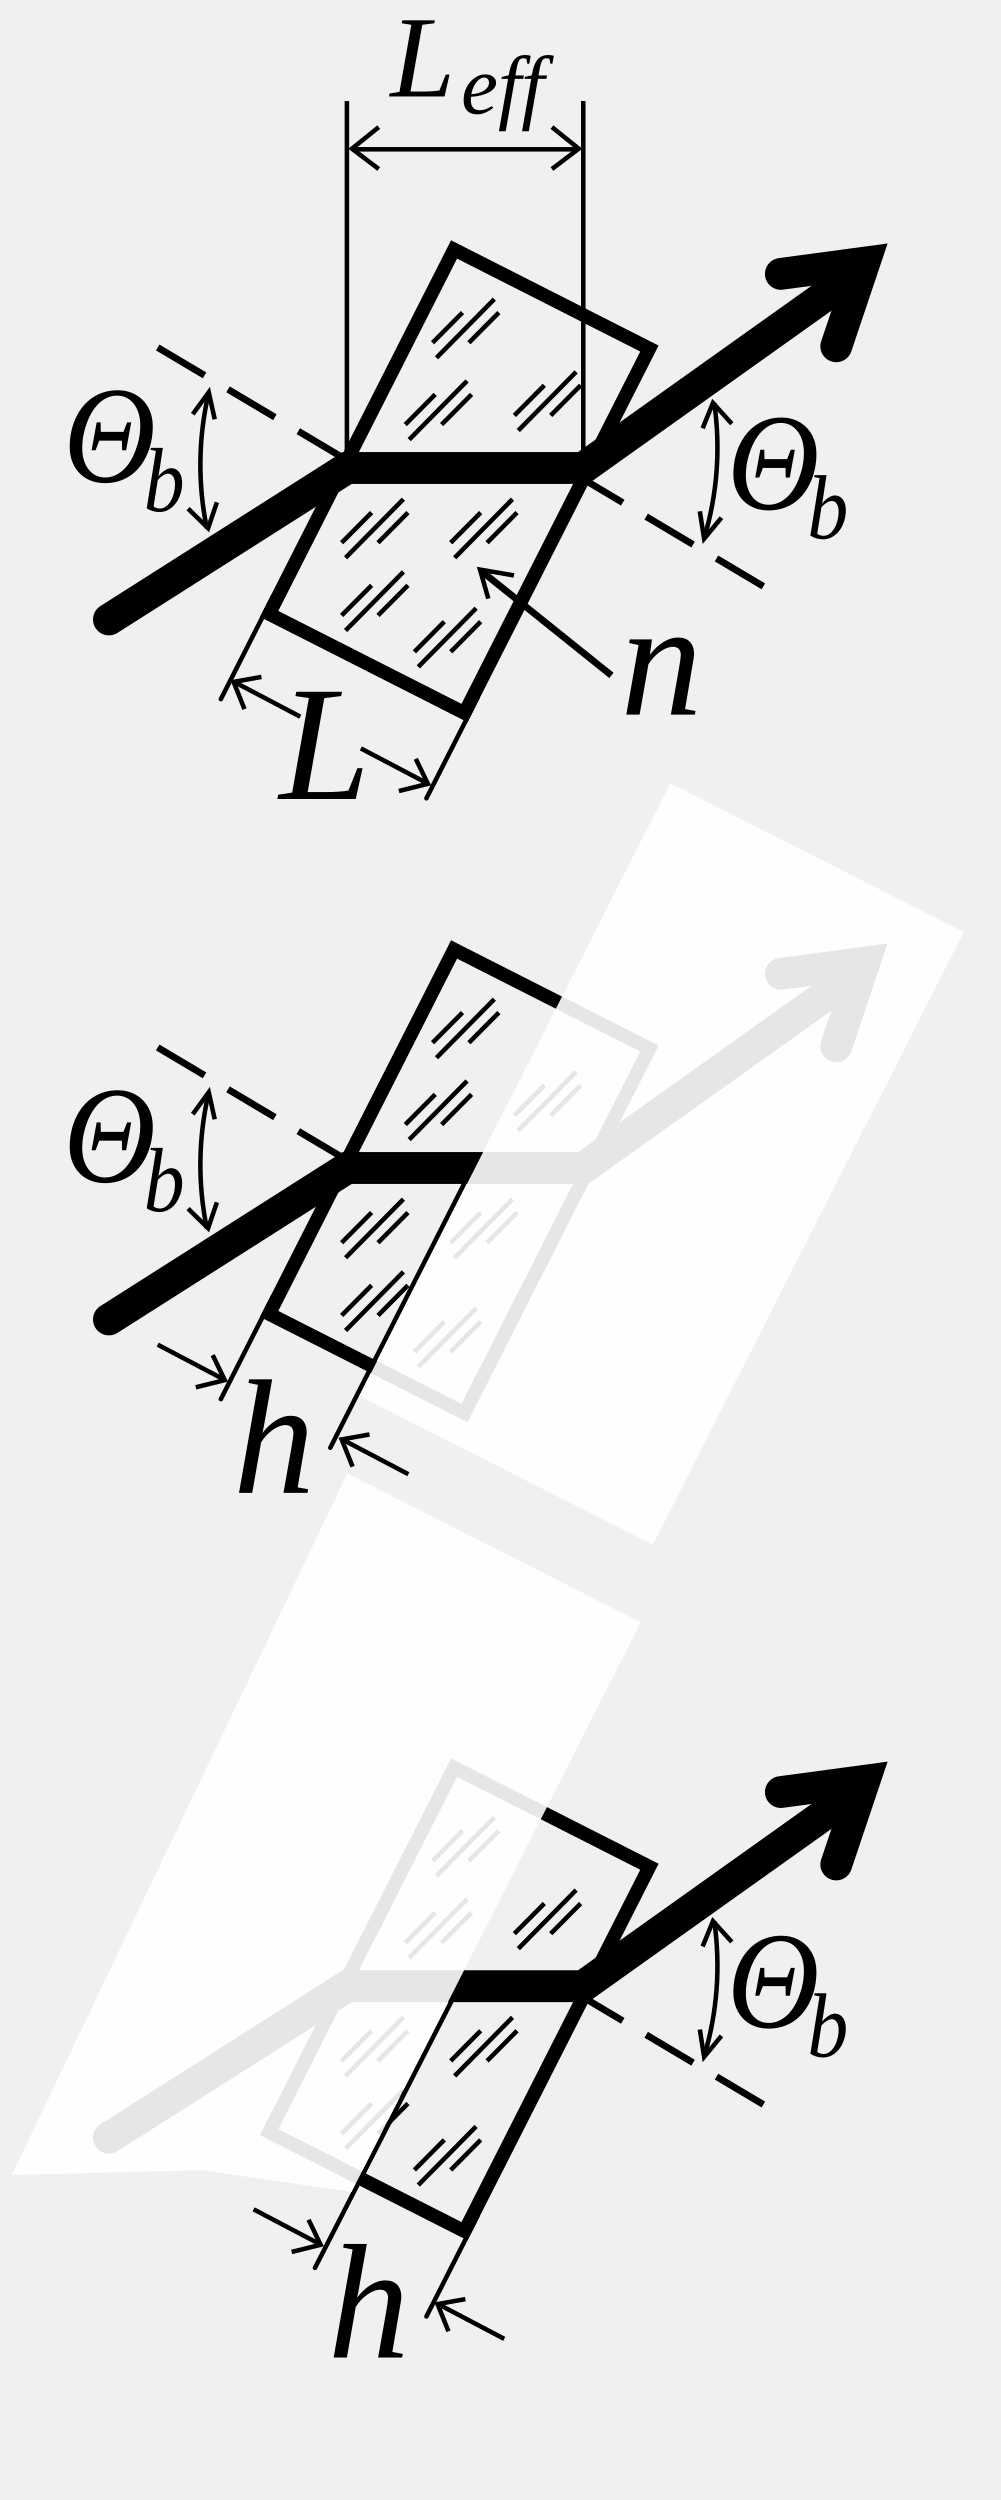
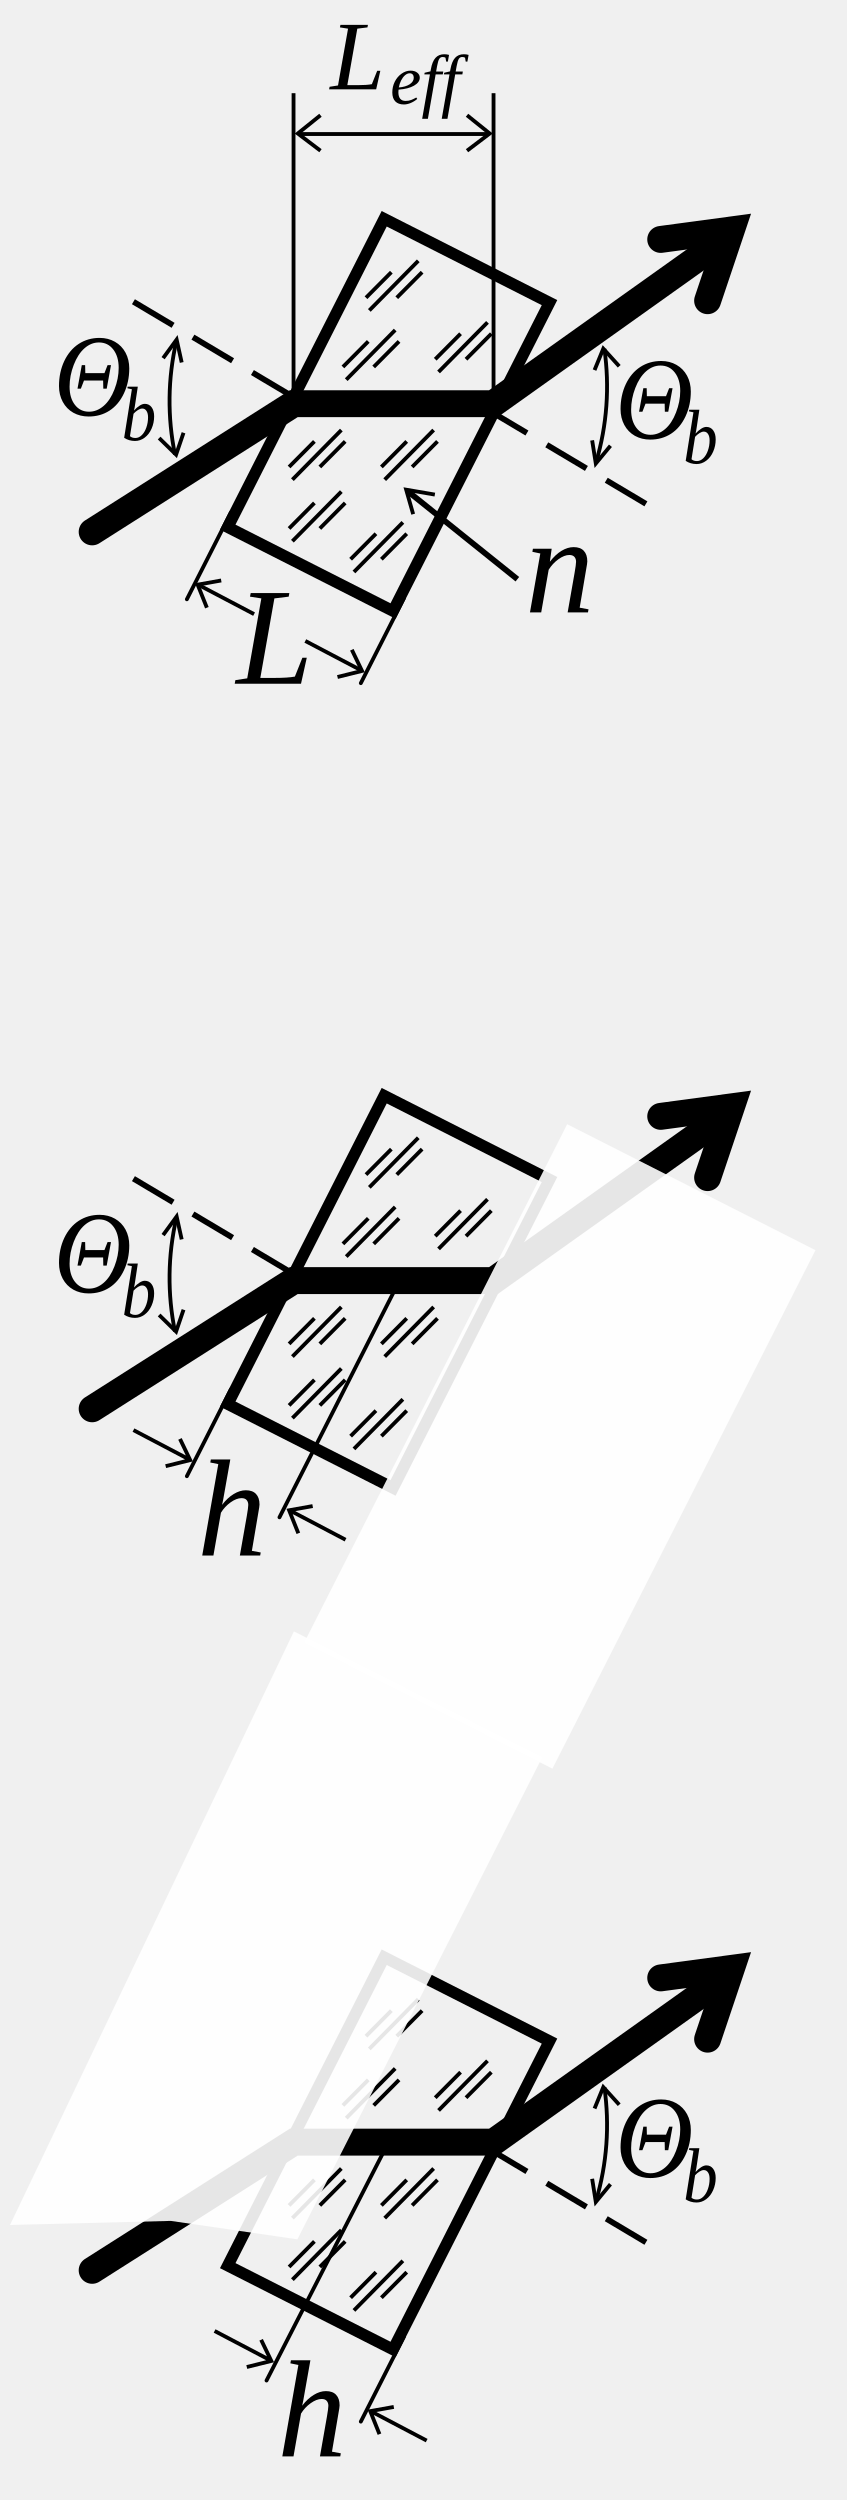
- <svg xmlns="http://www.w3.org/2000/svg" version="1.0" width="220" height="550" id="svg2160">
+ <svg xmlns="http://www.w3.org/2000/svg" version="1.0" width="220" height="650" id="svg2160">
  <defs id="defs2162">
    <marker refX="0" refY="0" orient="auto" id="TriangleInM" style="overflow:visible">
-       <path d="m 5.77,0 -8.65,5 0,-10 8.65,5 z" transform="scale(-0.4,-0.4)" id="path3240" style="fill-rule:evenodd;stroke:#000000;stroke-width:1pt;marker-start:none" />
+       <path d="M 5.77,0 -2.88,5 V -5 Z" transform="scale(-0.4)" id="path3240" style="fill-rule:evenodd;stroke:#000000;stroke-width:1pt;marker-start:none" />
    </marker>
    <marker refX="0" refY="0" orient="auto" id="TriangleInS" style="overflow:visible">
-       <path d="m 5.77,0 -8.65,5 0,-10 8.65,5 z" transform="scale(-0.2,-0.2)" id="path3243" style="fill-rule:evenodd;stroke:#000000;stroke-width:1pt;marker-start:none" />
+       <path d="M 5.77,0 -2.88,5 V -5 Z" transform="scale(-0.2)" id="path3243" style="fill-rule:evenodd;stroke:#000000;stroke-width:1pt;marker-start:none" />
    </marker>
    <marker refX="0" refY="0" orient="auto" id="Arrow1Mend" style="overflow:visible">
-       <path d="M 0,0 5,-5 -12.5,0 5,5 0,0 z" transform="matrix(-0.4,0,0,-0.4,-4,0)" id="path3157" style="fill-rule:evenodd;stroke:#000000;stroke-width:1pt;marker-start:none" />
+       <path d="M 0,0 5,-5 -12.5,0 5,5 Z" transform="matrix(-0.4,0,0,-0.4,-4,0)" id="path3157" style="fill-rule:evenodd;stroke:#000000;stroke-width:1pt;marker-start:none" />
    </marker>
    <marker refX="0" refY="0" orient="auto" id="Arrow2Mstart" style="overflow:visible">
-       <path d="M 8.719,4.034 -2.207,0.016 8.719,-4.002 c -1.745,2.372 -1.735,5.617 -6e-7,8.035 z" transform="scale(0.6,0.6)" id="path3172" style="font-size:12px;fill-rule:evenodd;stroke-width:0.625;stroke-linejoin:round" />
+       <path d="M 8.719,4.034 -2.207,0.016 8.719,-4.002 c -1.745,2.372 -1.735,5.617 -6e-7,8.035 z" transform="scale(0.6)" id="path3172" style="font-size:12px;fill-rule:evenodd;stroke-width:0.625;stroke-linejoin:round" />
    </marker>
    <marker refX="0" refY="0" orient="auto" id="Arrow2Send" style="overflow:visible">
      <path d="M 8.719,4.034 -2.207,0.016 8.719,-4.002 c -1.745,2.372 -1.735,5.617 -6e-7,8.035 z" transform="matrix(-0.3,0,0,-0.3,0.69,0)" id="path3181" style="font-size:12px;fill-rule:evenodd;stroke-width:0.625;stroke-linejoin:round" />
    </marker>
    <marker refX="0" refY="0" orient="auto" id="TriangleOutS" style="overflow:visible">
-       <path d="m 5.77,0 -8.65,5 0,-10 8.65,5 z" transform="scale(0.2,0.2)" id="path3252" style="fill-rule:evenodd;stroke:#000000;stroke-width:1pt;marker-start:none" />
+       <path d="M 5.77,0 -2.88,5 V -5 Z" transform="scale(0.2)" id="path3252" style="fill-rule:evenodd;stroke:#000000;stroke-width:1pt;marker-start:none" />
    </marker>
    <marker refX="0" refY="0" orient="auto" id="TriangleOutM" style="overflow:visible">
-       <path d="m 5.77,0 -8.65,5 0,-10 8.65,5 z" transform="scale(0.4,0.4)" id="path3249" style="fill-rule:evenodd;stroke:#000000;stroke-width:1pt;marker-start:none" />
+       <path d="M 5.77,0 -2.88,5 V -5 Z" transform="scale(0.4)" id="path3249" style="fill-rule:evenodd;stroke:#000000;stroke-width:1pt;marker-start:none" />
    </marker>
    <marker refX="0" refY="0" orient="auto" id="Arrow2Mend" style="overflow:visible">
-       <path d="M 8.719,4.034 -2.207,0.016 8.719,-4.002 c -1.745,2.372 -1.735,5.617 -6e-7,8.035 z" transform="scale(-0.6,-0.6)" id="path3175" style="font-size:12px;fill-rule:evenodd;stroke-width:0.625;stroke-linejoin:round" />
+       <path d="M 8.719,4.034 -2.207,0.016 8.719,-4.002 c -1.745,2.372 -1.735,5.617 -6e-7,8.035 z" transform="scale(-0.6)" id="path3175" style="font-size:12px;fill-rule:evenodd;stroke-width:0.625;stroke-linejoin:round" />
    </marker>
    <marker refX="0" refY="0" orient="auto" id="Arrow2Lend" style="overflow:visible">
      <path d="M 8.719,4.034 -2.207,0.016 8.719,-4.002 c -1.745,2.372 -1.735,5.617 -6e-7,8.035 z" transform="matrix(-1.1,0,0,-1.1,-1.1,0)" id="path3169" style="font-size:12px;fill-rule:evenodd;stroke-width:0.625;stroke-linejoin:round" />
    </marker>
    <marker refX="0" refY="0" orient="auto" id="Arrow1Lend" style="overflow:visible">
-       <path d="M 0,0 5,-5 -12.5,0 5,5 0,0 z" transform="matrix(-0.8,0,0,-0.8,-10,0)" id="path3151" style="fill-rule:evenodd;stroke:#000000;stroke-width:1pt;marker-start:none" />
+       <path d="M 0,0 5,-5 -12.5,0 5,5 Z" transform="matrix(-0.8,0,0,-0.8,-10,0)" id="path3151" style="fill-rule:evenodd;stroke:#000000;stroke-width:1pt;marker-start:none" />
    </marker>
  </defs>
-   <path style="fill:none;stroke:#000000;stroke-width:1.5;stroke-linecap:butt;stroke-linejoin:miter;stroke-miterlimit:4;stroke-opacity:1;stroke-dasharray:12, 6;stroke-dashoffset:0" id="path3427" d="M 75.937,101 33.028,75.455" />
-   <path style="fill:none;stroke:#000000;stroke-width:1.5;stroke-linecap:butt;stroke-linejoin:miter;stroke-miterlimit:4;stroke-opacity:1;stroke-dasharray:12, 6;stroke-dashoffset:0" id="path4402" d="M 167.937,129 125.028,103.455" />
-   <path style="fill:none;stroke:#000000;stroke-width:7;stroke-linecap:round;stroke-linejoin:miter;stroke-miterlimit:4;stroke-opacity:1;stroke-dasharray:none;marker-start:none;marker-end:none" id="path5761" d="m 185.276,62.372 -57.001,40.59 -51.903,0 -52.41,33.323" />
-   <path style="fill:none;stroke:#000000;stroke-width:7;stroke-linecap:round;stroke-linejoin:miter;stroke-miterlimit:4;stroke-opacity:1;stroke-dasharray:none" id="path5902" d="m 171.787,60.254 18.377,-2.474 -6.186,18.403" />
-   <g id="g4125" transform="translate(10,50)">
-     <path d="m 147.141,38.697 c 1.408,9.854 0.675,19.895 -2.147,29.441" id="path5460" style="fill:none;stroke:#000000;stroke-width:1;stroke-linecap:butt;stroke-linejoin:miter;stroke-miterlimit:4;stroke-opacity:1;stroke-dasharray:none;stroke-dashoffset:0;marker-start:none;marker-end:none" />
+   <path style="fill:none;stroke:#000000;stroke-width:1.5;stroke-linecap:butt;stroke-linejoin:miter;stroke-miterlimit:4;stroke-dasharray:12, 6;stroke-dashoffset:0;stroke-opacity:1" id="path3427" d="M 75.937,103 33.028,77.455" />
+   <path style="fill:none;stroke:#000000;stroke-width:1.5;stroke-linecap:butt;stroke-linejoin:miter;stroke-miterlimit:4;stroke-dasharray:12, 6;stroke-dashoffset:0;stroke-opacity:1" id="path4402" d="M 167.937,131 125.028,105.455" />
+   <path style="fill:none;stroke:#000000;stroke-width:7;stroke-linecap:round;stroke-linejoin:miter;stroke-miterlimit:4;stroke-dasharray:none;stroke-opacity:1;marker-start:none;marker-end:none" id="path5761" d="m 185.276,64.372 -57.001,40.59 H 76.372 L 23.962,138.286" />
+   <path style="fill:none;stroke:#000000;stroke-width:7;stroke-linecap:round;stroke-linejoin:miter;stroke-miterlimit:4;stroke-dasharray:none;stroke-opacity:1" id="path5902" d="m 171.787,62.254 18.377,-2.474 -6.186,18.403" />
+   <g id="g4125" transform="translate(10,52)">
+     <path d="m 147.141,38.697 c 1.408,9.854 0.675,19.895 -2.147,29.441" id="path5460" style="fill:none;stroke:#000000;stroke-width:1;stroke-linecap:butt;stroke-linejoin:miter;stroke-miterlimit:4;stroke-dasharray:none;stroke-dashoffset:0;stroke-opacity:1;marker-start:none;marker-end:none" />
    <path d="m 148.716,63.897 -3.807,4.613 -0.951,-6.021" id="path5878" style="fill:none;stroke:#000000;stroke-width:1px;stroke-linecap:butt;stroke-linejoin:miter;stroke-opacity:1" />
    <path d="m 144.58,44.221 2.276,-5.565 4.138,4.573" id="path5880" style="fill:none;stroke:#000000;stroke-width:1px;stroke-linecap:butt;stroke-linejoin:miter;stroke-opacity:1" />
  </g>
-   <g id="g4134" transform="translate(10,50)">
-     <path d="M 35.494,66.187 C 33.495,56.436 33.621,46.368 35.863,36.67" id="path4900" style="fill:none;stroke:#000000;stroke-width:1;stroke-linecap:butt;stroke-linejoin:miter;stroke-miterlimit:4;stroke-opacity:1;stroke-dasharray:none;stroke-dashoffset:0;marker-start:none;marker-end:none" />
+   <g id="g4134" transform="translate(10,52)">
+     <path d="M 35.494,66.187 C 33.495,56.436 33.621,46.368 35.863,36.67" id="path4900" style="fill:none;stroke:#000000;stroke-width:1;stroke-linecap:butt;stroke-linejoin:miter;stroke-miterlimit:4;stroke-dasharray:none;stroke-dashoffset:0;stroke-opacity:1;marker-start:none;marker-end:none" />
    <path d="M 32.403,41.127 35.926,36.293 37.238,42.245" id="path4902" style="fill:none;stroke:#000000;stroke-width:1px;stroke-linecap:butt;stroke-linejoin:miter;stroke-opacity:1" />
    <path d="m 37.718,60.519 -1.937,5.692 -4.406,-4.315" id="path4904" style="fill:none;stroke:#000000;stroke-width:1px;stroke-linecap:butt;stroke-linejoin:miter;stroke-opacity:1" />
  </g>
-   <g id="g4130" transform="translate(10,50)">
-     <path d="M 124.515,98.594 95.97,75.685" id="path5602" style="fill:none;stroke:#000000;stroke-width:1.5;stroke-linecap:butt;stroke-linejoin:miter;stroke-miterlimit:4;stroke-opacity:1;stroke-dasharray:none;marker-end:none" />
+   <g id="g4130" transform="translate(10,52)">
+     <path d="M 124.515,98.594 95.97,75.685" id="path5602" style="fill:none;stroke:#000000;stroke-width:1.5;stroke-linecap:butt;stroke-linejoin:miter;stroke-miterlimit:4;stroke-dasharray:none;stroke-opacity:1;marker-end:none" />
    <path d="m 97.424,81.685 -1.818,-6.364 7.455,1.273" id="path4610" style="fill:none;stroke:#000000;stroke-width:1px;stroke-linecap:butt;stroke-linejoin:miter;stroke-opacity:1" />
  </g>
-   <text style="font-size:10px;font-style:italic;font-variant:normal;font-weight:normal;font-stretch:normal;text-align:start;line-height:125%;writing-mode:lr-tb;text-anchor:start;fill:#000000;fill-opacity:1;stroke:none;font-family:Times New Roman;-inkscape-font-specification:Times New Roman Italic" xml:space="preserve" id="text6221" y="157.218" x="136.513">
-     <tspan style="font-size:36px" id="tspan6223" y="157.218" x="136.513">n</tspan>
+   <text style="font-style:italic;font-variant:normal;font-weight:normal;font-stretch:normal;font-size:10px;line-height:0%;font-family:'Times New Roman';-inkscape-font-specification:'Times New Roman Italic';text-align:start;writing-mode:lr-tb;text-anchor:start;fill:#000000;fill-opacity:1;stroke:none" xml:space="preserve" id="text6221" y="159.218" x="136.513">
+     <tspan style="font-size:36px" id="tspan6223" y="159.218" x="136.513">n</tspan>
  </text>
-   <path style="fill:none;stroke:#000000;stroke-width:1px;stroke-linecap:butt;stroke-linejoin:miter;stroke-opacity:1" id="path5511" d="m 96.023,78.712 12.725,-12.899 m -13.591,9.591 6.591,-6.636 m 1.409,6.636 6.591,-6.636" />
-   <path style="fill:none;stroke:#000000;stroke-width:1px;stroke-linecap:butt;stroke-linejoin:miter;stroke-opacity:1" id="path5159" d="m 114.023,94.712 12.725,-12.899 m -13.591,9.591 6.591,-6.636 m 1.409,6.636 6.591,-6.636" />
-   <path style="fill:none;stroke:#000000;stroke-width:1px;stroke-linecap:butt;stroke-linejoin:miter;stroke-opacity:1" id="path5161" d="m 90.023,96.712 12.725,-12.899 m -13.591,9.591 6.591,-6.636 m 1.409,6.636 6.591,-6.636" />
-   <path style="fill:none;stroke:#000000;stroke-width:1px;stroke-linecap:butt;stroke-linejoin:miter;stroke-opacity:1" id="path5163" d="m 100.023,122.712 12.725,-12.899 m -13.591,9.591 6.591,-6.636 m 1.409,6.636 6.591,-6.636" />
-   <path style="fill:none;stroke:#000000;stroke-width:1px;stroke-linecap:butt;stroke-linejoin:miter;stroke-opacity:1" id="path5165" d="m 76.023,122.712 12.725,-12.899 m -13.591,9.591 6.591,-6.636 m 1.409,6.636 6.591,-6.636" />
-   <path style="fill:none;stroke:#000000;stroke-width:1px;stroke-linecap:butt;stroke-linejoin:miter;stroke-opacity:1" id="path5167" d="m 76.023,138.712 12.725,-12.899 m -13.591,9.591 6.591,-6.636 m 1.409,6.636 6.591,-6.636" />
-   <text style="font-size:10px;font-style:italic;font-variant:normal;font-weight:normal;font-stretch:normal;text-align:start;line-height:125%;writing-mode:lr-tb;text-anchor:start;fill:#000000;fill-opacity:1;stroke:none;font-family:Times New Roman;-inkscape-font-specification:Times New Roman Italic" xml:space="preserve" id="text6225" y="175.776" x="61.449">
-     <tspan style="font-size:36px" id="tspan6227" y="175.776" x="61.449">L</tspan>
+   <path style="fill:none;stroke:#000000;stroke-width:1px;stroke-linecap:butt;stroke-linejoin:miter;stroke-opacity:1" id="path5511" d="m 96.023,80.712 12.725,-12.899 m -13.591,9.591 6.591,-6.636 m 1.409,6.636 6.591,-6.636" />
+   <path style="fill:none;stroke:#000000;stroke-width:1px;stroke-linecap:butt;stroke-linejoin:miter;stroke-opacity:1" id="path5159" d="m 114.023,96.712 12.725,-12.899 m -13.591,9.591 6.591,-6.636 m 1.409,6.636 6.591,-6.636" />
+   <path style="fill:none;stroke:#000000;stroke-width:1px;stroke-linecap:butt;stroke-linejoin:miter;stroke-opacity:1" id="path5161" d="m 90.023,98.712 12.725,-12.899 m -13.591,9.591 6.591,-6.636 m 1.409,6.636 6.591,-6.636" />
+   <path style="fill:none;stroke:#000000;stroke-width:1px;stroke-linecap:butt;stroke-linejoin:miter;stroke-opacity:1" id="path5163" d="m 100.023,124.712 12.725,-12.899 m -13.591,9.591 6.591,-6.636 m 1.409,6.636 6.591,-6.636" />
+   <path style="fill:none;stroke:#000000;stroke-width:1px;stroke-linecap:butt;stroke-linejoin:miter;stroke-opacity:1" id="path5165" d="m 76.023,124.712 12.725,-12.899 m -13.591,9.591 6.591,-6.636 m 1.409,6.636 6.591,-6.636" />
+   <path style="fill:none;stroke:#000000;stroke-width:1px;stroke-linecap:butt;stroke-linejoin:miter;stroke-opacity:1" id="path5167" d="m 76.023,140.712 12.725,-12.899 m -13.591,9.591 6.591,-6.636 m 1.409,6.636 6.591,-6.636" />
+   <text style="font-style:italic;font-variant:normal;font-weight:normal;font-stretch:normal;font-size:10px;line-height:0%;font-family:'Times New Roman';-inkscape-font-specification:'Times New Roman Italic';text-align:start;writing-mode:lr-tb;text-anchor:start;fill:#000000;fill-opacity:1;stroke:none" xml:space="preserve" id="text6225" y="177.776" x="61.449">
+     <tspan style="font-size:36px" id="tspan6227" y="177.776" x="61.449">L</tspan>
  </text>
-   <path style="fill:none;stroke:#000000;stroke-width:1px;stroke-linecap:butt;stroke-linejoin:miter;stroke-opacity:1" id="path6215" d="m 87.749,174.019 6.376,-1.577 -2.652,-5.504 m -37.684,-10.934 -2.398,-5.986 6.122,-1.094" />
-   <path style="fill:none;stroke:#000000;stroke-width:1;stroke-linecap:butt;stroke-linejoin:miter;stroke-miterlimit:4;stroke-opacity:1;stroke-dasharray:none" id="path5174" d="M 66.06,157.675 51.646,150.092" />
-   <path style="fill:none;stroke:#000000;stroke-width:1;stroke-linecap:butt;stroke-linejoin:miter;stroke-miterlimit:4;stroke-opacity:1;stroke-dasharray:none" id="path5176" d="M 93.794,172.229 79.38,164.647" />
-   <g id="g4139" transform="translate(10,50)">
-     <text x="155.776" y="59.675" transform="scale(0.9624467,1.039019)" id="text5198" xml:space="preserve" style="font-size:8.135px;font-style:italic;font-variant:normal;font-weight:normal;font-stretch:normal;text-align:start;line-height:125%;writing-mode:lr-tb;text-anchor:start;fill:#000000;fill-opacity:1;stroke:none;font-family:Times New Roman;-inkscape-font-specification:Times New Roman Italic">
+   <path style="fill:none;stroke:#000000;stroke-width:1px;stroke-linecap:butt;stroke-linejoin:miter;stroke-opacity:1" id="path6215" d="m 87.749,176.019 6.376,-1.577 -2.652,-5.504 m -37.684,-10.934 -2.398,-5.986 6.122,-1.094" />
+   <path style="fill:none;stroke:#000000;stroke-width:1;stroke-linecap:butt;stroke-linejoin:miter;stroke-miterlimit:4;stroke-dasharray:none;stroke-opacity:1" id="path5174" d="M 66.06,159.675 51.646,152.092" />
+   <path style="fill:none;stroke:#000000;stroke-width:1;stroke-linecap:butt;stroke-linejoin:miter;stroke-miterlimit:4;stroke-dasharray:none;stroke-opacity:1" id="path5176" d="M 93.794,174.229 79.38,166.647" />
+   <g id="g4139" transform="translate(10,52)">
+     <text x="155.776" y="59.675" transform="scale(0.9624467,1.039019)" id="text5198" xml:space="preserve" style="font-style:italic;font-variant:normal;font-weight:normal;font-stretch:normal;font-size:8.135px;line-height:0%;font-family:'Times New Roman';-inkscape-font-specification:'Times New Roman Italic';text-align:start;writing-mode:lr-tb;text-anchor:start;fill:#000000;fill-opacity:1;stroke:none">
      <tspan x="155.776" y="59.675" id="tspan5200" style="font-size:29.287px">Θ</tspan>
    </text>
-     <text x="177.057" y="64.805" transform="scale(0.9466757,1.056328)" id="text5202" xml:space="preserve" style="font-size:5.282px;font-style:italic;font-variant:normal;font-weight:normal;font-stretch:normal;text-align:start;line-height:125%;writing-mode:lr-tb;text-anchor:start;fill:#000000;fill-opacity:1;stroke:none;font-family:Times New Roman;-inkscape-font-specification:Times New Roman Italic">
+     <text x="177.057" y="64.805" transform="scale(0.9466757,1.056328)" id="text5202" xml:space="preserve" style="font-style:italic;font-variant:normal;font-weight:normal;font-stretch:normal;font-size:5.282px;line-height:0%;font-family:'Times New Roman';-inkscape-font-specification:'Times New Roman Italic';text-align:start;writing-mode:lr-tb;text-anchor:start;fill:#000000;fill-opacity:1;stroke:none">
      <tspan x="177.057" y="64.805" id="tspan5204" style="font-size:19.015px">b</tspan>
    </text>
  </g>
-   <g id="g4145" transform="translate(10,50)">
-     <text x="4.08" y="53.9" transform="scale(0.9624467,1.039019)" id="text5214" xml:space="preserve" style="font-size:8.135px;font-style:italic;font-variant:normal;font-weight:normal;font-stretch:normal;text-align:start;line-height:125%;writing-mode:lr-tb;text-anchor:start;fill:#000000;fill-opacity:1;stroke:none;font-family:Times New Roman;-inkscape-font-specification:Times New Roman Italic">
+   <g id="g4145" transform="translate(10,52)">
+     <text x="4.08" y="53.9" transform="scale(0.9624467,1.039019)" id="text5214" xml:space="preserve" style="font-style:italic;font-variant:normal;font-weight:normal;font-stretch:normal;font-size:8.135px;line-height:0%;font-family:'Times New Roman';-inkscape-font-specification:'Times New Roman Italic';text-align:start;writing-mode:lr-tb;text-anchor:start;fill:#000000;fill-opacity:1;stroke:none">
      <tspan x="4.08" y="53.9" id="tspan5216" style="font-size:29.287px">Θ</tspan>
    </text>
-     <text x="22.833" y="59.125" transform="scale(0.9466757,1.056328)" id="text5218" xml:space="preserve" style="font-size:5.282px;font-style:italic;font-variant:normal;font-weight:normal;font-stretch:normal;text-align:start;line-height:125%;writing-mode:lr-tb;text-anchor:start;fill:#000000;fill-opacity:1;stroke:none;font-family:Times New Roman;-inkscape-font-specification:Times New Roman Italic">
+     <text x="22.833" y="59.125" transform="scale(0.9466757,1.056328)" id="text5218" xml:space="preserve" style="font-style:italic;font-variant:normal;font-weight:normal;font-stretch:normal;font-size:5.282px;line-height:0%;font-family:'Times New Roman';-inkscape-font-specification:'Times New Roman Italic';text-align:start;writing-mode:lr-tb;text-anchor:start;fill:#000000;fill-opacity:1;stroke:none">
      <tspan x="22.833" y="59.125" id="tspan5220" style="font-size:19.015px">b</tspan>
    </text>
  </g>
-   <rect style="fill:none;stroke:#000000;stroke-width:3;stroke-linecap:round;stroke-linejoin:miter;stroke-miterlimit:4;stroke-opacity:1;stroke-dasharray:none;stroke-dashoffset:21.444" id="rect6558" transform="matrix(0.8917891,0.4524513,-0.4524513,0.8917891,0,0)" y="3.745" x="113.912" height="89.915" width="48.195" />
-   <path style="fill:none;stroke:#000000;stroke-width:1;stroke-linecap:round;stroke-linejoin:miter;stroke-miterlimit:4;stroke-opacity:1;stroke-dasharray:none;stroke-dashoffset:21.444" id="rect7418" d="M 105.004,153.564 93.814,175.621 M 48.584,153.815 60.026,131.263" />
-   <path style="fill:none;stroke:#000000;stroke-width:1px;stroke-linecap:butt;stroke-linejoin:miter;stroke-opacity:1" id="path7421" d="m 92.023,146.712 12.725,-12.899 m -13.591,9.591 6.591,-6.636 m 1.409,6.636 6.591,-6.636" />
-   <path d="M 75.937,255 33.028,229.455" id="path4151" style="fill:none;stroke:#000000;stroke-width:1.5;stroke-linecap:butt;stroke-linejoin:miter;stroke-miterlimit:4;stroke-opacity:1;stroke-dasharray:12, 6;stroke-dashoffset:0" />
-   <path d="m 185.276,216.372 -57.001,40.59 -51.903,0 -52.41,33.323" id="path4155" style="fill:none;stroke:#000000;stroke-width:7;stroke-linecap:round;stroke-linejoin:miter;stroke-miterlimit:4;stroke-opacity:1;stroke-dasharray:none;marker-start:none;marker-end:none" />
-   <path d="m 171.787,214.254 18.377,-2.474 -6.186,18.403" id="path4157" style="fill:none;stroke:#000000;stroke-width:7;stroke-linecap:round;stroke-linejoin:miter;stroke-miterlimit:4;stroke-opacity:1;stroke-dasharray:none" />
-   <g id="g4167" transform="translate(10,204)">
-     <path style="fill:none;stroke:#000000;stroke-width:1;stroke-linecap:butt;stroke-linejoin:miter;stroke-miterlimit:4;stroke-opacity:1;stroke-dasharray:none;stroke-dashoffset:0;marker-start:none;marker-end:none" id="path4169" d="M 35.494,66.187 C 33.495,56.436 33.621,46.368 35.863,36.67" />
+   <rect style="fill:none;stroke:#000000;stroke-width:3;stroke-linecap:round;stroke-linejoin:miter;stroke-miterlimit:4;stroke-dasharray:none;stroke-dashoffset:21.444;stroke-opacity:1" id="rect6558" transform="rotate(26.90107)" y="5.529" x="114.817" height="89.915" width="48.195" />
+   <path style="fill:none;stroke:#000000;stroke-width:1;stroke-linecap:round;stroke-linejoin:miter;stroke-miterlimit:4;stroke-dasharray:none;stroke-dashoffset:21.444;stroke-opacity:1" id="rect7418" d="M 105.004,155.564 93.814,177.621 M 48.584,155.815 60.026,133.263" />
+   <path style="fill:none;stroke:#000000;stroke-width:1px;stroke-linecap:butt;stroke-linejoin:miter;stroke-opacity:1" id="path7421" d="m 92.023,148.712 12.725,-12.899 m -13.591,9.591 6.591,-6.636 m 1.409,6.636 6.591,-6.636" />
+   <path d="M 75.937,331 33.028,305.455" id="path4151" style="fill:none;stroke:#000000;stroke-width:1.5;stroke-linecap:butt;stroke-linejoin:miter;stroke-miterlimit:4;stroke-dasharray:12, 6;stroke-dashoffset:0;stroke-opacity:1" />
+   <path d="m 185.276,292.372 -57.001,40.59 H 76.372 L 23.962,366.286" id="path4155" style="fill:none;stroke:#000000;stroke-width:7;stroke-linecap:round;stroke-linejoin:miter;stroke-miterlimit:4;stroke-dasharray:none;stroke-opacity:1;marker-start:none;marker-end:none" />
+   <path d="m 171.787,290.254 18.377,-2.474 -6.186,18.403" id="path4157" style="fill:none;stroke:#000000;stroke-width:7;stroke-linecap:round;stroke-linejoin:miter;stroke-miterlimit:4;stroke-dasharray:none;stroke-opacity:1" />
+   <g id="g4167" transform="translate(10,280)">
+     <path style="fill:none;stroke:#000000;stroke-width:1;stroke-linecap:butt;stroke-linejoin:miter;stroke-miterlimit:4;stroke-dasharray:none;stroke-dashoffset:0;stroke-opacity:1;marker-start:none;marker-end:none" id="path4169" d="M 35.494,66.187 C 33.495,56.436 33.621,46.368 35.863,36.67" />
    <path style="fill:none;stroke:#000000;stroke-width:1px;stroke-linecap:butt;stroke-linejoin:miter;stroke-opacity:1" id="path4171" d="M 32.403,41.127 35.926,36.293 37.238,42.245" />
    <path style="fill:none;stroke:#000000;stroke-width:1px;stroke-linecap:butt;stroke-linejoin:miter;stroke-opacity:1" id="path4173" d="m 37.718,60.519 -1.937,5.692 -4.406,-4.315" />
  </g>
-   <path d="m 96.023,232.712 12.725,-12.899 m -13.591,9.591 6.591,-6.636 m 1.409,6.636 6.591,-6.636" id="path4185" style="fill:none;stroke:#000000;stroke-width:1px;stroke-linecap:butt;stroke-linejoin:miter;stroke-opacity:1" />
-   <path d="m 114.023,248.712 12.725,-12.899 m -13.591,9.591 6.591,-6.636 m 1.409,6.636 6.591,-6.636" id="path4187" style="fill:none;stroke:#000000;stroke-width:1px;stroke-linecap:butt;stroke-linejoin:miter;stroke-opacity:1" />
-   <path d="m 90.023,250.712 12.725,-12.899 m -13.591,9.591 6.591,-6.636 m 1.409,6.636 6.591,-6.636" id="path4189" style="fill:none;stroke:#000000;stroke-width:1px;stroke-linecap:butt;stroke-linejoin:miter;stroke-opacity:1" />
-   <path d="m 100.023,276.712 12.725,-12.899 m -13.591,9.591 6.591,-6.636 m 1.409,6.636 6.591,-6.636" id="path4191" style="fill:none;stroke:#000000;stroke-width:1px;stroke-linecap:butt;stroke-linejoin:miter;stroke-opacity:1" />
-   <path d="m 76.023,276.712 12.725,-12.899 m -13.591,9.591 6.591,-6.636 m 1.409,6.636 6.591,-6.636" id="path4193" style="fill:none;stroke:#000000;stroke-width:1px;stroke-linecap:butt;stroke-linejoin:miter;stroke-opacity:1" />
-   <path d="m 76.023,292.712 12.725,-12.899 m -13.591,9.591 6.591,-6.636 m 1.409,6.636 6.591,-6.636" id="path4195" style="fill:none;stroke:#000000;stroke-width:1px;stroke-linecap:butt;stroke-linejoin:miter;stroke-opacity:1" />
-   <text x="51.286" y="328.434" id="text4197" xml:space="preserve" style="font-size:10px;font-style:italic;font-variant:normal;font-weight:normal;font-stretch:normal;text-align:start;line-height:125%;writing-mode:lr-tb;text-anchor:start;fill:#000000;fill-opacity:1;stroke:none;font-family:Times New Roman;-inkscape-font-specification:Times New Roman Italic">
-     <tspan x="51.286" y="328.434" id="tspan4199" style="font-size:36px">h</tspan>
+   <path d="m 96.023,308.712 12.725,-12.899 m -13.591,9.591 6.591,-6.636 m 1.409,6.636 6.591,-6.636" id="path4185" style="fill:none;stroke:#000000;stroke-width:1px;stroke-linecap:butt;stroke-linejoin:miter;stroke-opacity:1" />
+   <path d="m 114.023,324.712 12.725,-12.899 m -13.591,9.591 6.591,-6.636 m 1.409,6.636 6.591,-6.636" id="path4187" style="fill:none;stroke:#000000;stroke-width:1px;stroke-linecap:butt;stroke-linejoin:miter;stroke-opacity:1" />
+   <path d="m 90.023,326.712 12.725,-12.899 m -13.591,9.591 6.591,-6.636 m 1.409,6.636 6.591,-6.636" id="path4189" style="fill:none;stroke:#000000;stroke-width:1px;stroke-linecap:butt;stroke-linejoin:miter;stroke-opacity:1" />
+   <path d="m 100.023,352.712 12.725,-12.899 m -13.591,9.591 6.591,-6.636 m 1.409,6.636 6.591,-6.636" id="path4191" style="fill:none;stroke:#000000;stroke-width:1px;stroke-linecap:butt;stroke-linejoin:miter;stroke-opacity:1" />
+   <path d="m 76.023,352.712 12.725,-12.899 m -13.591,9.591 6.591,-6.636 m 1.409,6.636 6.591,-6.636" id="path4193" style="fill:none;stroke:#000000;stroke-width:1px;stroke-linecap:butt;stroke-linejoin:miter;stroke-opacity:1" />
+   <path d="m 76.023,368.712 12.725,-12.899 m -13.591,9.591 6.591,-6.636 m 1.409,6.636 6.591,-6.636" id="path4195" style="fill:none;stroke:#000000;stroke-width:1px;stroke-linecap:butt;stroke-linejoin:miter;stroke-opacity:1" />
+   <text x="51.286" y="404.434" id="text4197" xml:space="preserve" style="font-style:italic;font-variant:normal;font-weight:normal;font-stretch:normal;font-size:10px;line-height:0%;font-family:'Times New Roman';-inkscape-font-specification:'Times New Roman Italic';text-align:start;writing-mode:lr-tb;text-anchor:start;fill:#000000;fill-opacity:1;stroke:none">
+     <tspan x="51.286" y="404.434" id="tspan4199" style="font-size:36px">h</tspan>
  </text>
-   <path id="path4205" style="fill:none;stroke:#000000;stroke-width:1;stroke-linecap:butt;stroke-linejoin:miter;stroke-miterlimit:4;stroke-opacity:1;stroke-dasharray:none" d="m 49.115,303.41 -14.414,-7.582 m 8.369,9.372 6.376,-1.577 -2.652,-5.504" />
-   <g id="g4217" transform="translate(10,204)">
-     <text style="font-size:8.135px;font-style:italic;font-variant:normal;font-weight:normal;font-stretch:normal;text-align:start;line-height:125%;writing-mode:lr-tb;text-anchor:start;fill:#000000;fill-opacity:1;stroke:none;font-family:Times New Roman;-inkscape-font-specification:Times New Roman Italic" xml:space="preserve" id="text4219" transform="scale(0.9624467,1.039019)" y="53.9" x="4.08">
+   <path id="path4205" style="fill:none;stroke:#000000;stroke-width:1;stroke-linecap:butt;stroke-linejoin:miter;stroke-miterlimit:4;stroke-dasharray:none;stroke-opacity:1" d="m 49.115,379.41 -14.414,-7.582 m 8.369,9.372 6.376,-1.577 -2.652,-5.504" />
+   <g id="g4217" transform="translate(10,280)">
+     <text style="font-style:italic;font-variant:normal;font-weight:normal;font-stretch:normal;font-size:8.135px;line-height:0%;font-family:'Times New Roman';-inkscape-font-specification:'Times New Roman Italic';text-align:start;writing-mode:lr-tb;text-anchor:start;fill:#000000;fill-opacity:1;stroke:none" xml:space="preserve" id="text4219" transform="scale(0.9624467,1.039019)" y="53.9" x="4.08">
      <tspan style="font-size:29.287px" id="tspan4221" y="53.9" x="4.08">Θ</tspan>
    </text>
-     <text style="font-size:5.282px;font-style:italic;font-variant:normal;font-weight:normal;font-stretch:normal;text-align:start;line-height:125%;writing-mode:lr-tb;text-anchor:start;fill:#000000;fill-opacity:1;stroke:none;font-family:Times New Roman;-inkscape-font-specification:Times New Roman Italic" xml:space="preserve" id="text4223" transform="scale(0.9466757,1.056328)" y="59.125" x="22.833">
+     <text style="font-style:italic;font-variant:normal;font-weight:normal;font-stretch:normal;font-size:5.282px;line-height:0%;font-family:'Times New Roman';-inkscape-font-specification:'Times New Roman Italic';text-align:start;writing-mode:lr-tb;text-anchor:start;fill:#000000;fill-opacity:1;stroke:none" xml:space="preserve" id="text4223" transform="scale(0.9466757,1.056328)" y="59.125" x="22.833">
      <tspan style="font-size:19.015px" id="tspan4225" y="59.125" x="22.833">b</tspan>
    </text>
  </g>
-   <rect width="48.195" height="89.915" x="183.59" y="141.081" transform="matrix(0.8917891,0.4524513,-0.4524513,0.8917891,0,0)" id="rect4227" style="fill:none;stroke:#000000;stroke-width:3;stroke-linecap:round;stroke-linejoin:miter;stroke-miterlimit:4;stroke-opacity:1;stroke-dasharray:none;stroke-dashoffset:21.444" />
-   <path d="M 103.648,257.394 72.661,318.502 M 48.584,307.815 60.026,285.263" id="path4229" style="fill:none;stroke:#000000;stroke-width:1;stroke-linecap:round;stroke-linejoin:miter;stroke-miterlimit:4;stroke-opacity:1;stroke-dasharray:none;stroke-dashoffset:21.444" />
-   <path d="m 92.023,300.712 12.725,-12.899 m -13.591,9.591 6.591,-6.636 m 1.409,6.636 6.591,-6.636" id="path4231" style="fill:none;stroke:#000000;stroke-width:1px;stroke-linecap:butt;stroke-linejoin:miter;stroke-opacity:1" />
-   <path id="path4233" style="fill:none;stroke:#000000;stroke-width:1px;stroke-linecap:butt;stroke-linejoin:miter;stroke-opacity:1" d="m 77.568,322.661 -2.398,-5.986 6.122,-1.094 m 8.546,8.75 -14.414,-7.582" />
-   <rect style="fill:#ffffff;fill-opacity:0.902;stroke:none" id="rect4237" transform="matrix(0.8917891,0.4524513,-0.4524513,0.8917891,0,0)" y="86.926" x="209.464" height="151.176" width="72.395" />
-   <path d="M 167.937,463 125.028,437.455" id="path4809" style="fill:none;stroke:#000000;stroke-width:1.5;stroke-linecap:butt;stroke-linejoin:miter;stroke-miterlimit:4;stroke-opacity:1;stroke-dasharray:12, 6;stroke-dashoffset:0" />
-   <path d="m 185.276,396.372 -57.001,40.59 -51.903,0 -52.41,33.323" id="path4811" style="fill:none;stroke:#000000;stroke-width:7;stroke-linecap:round;stroke-linejoin:miter;stroke-miterlimit:4;stroke-opacity:1;stroke-dasharray:none;marker-start:none;marker-end:none" />
-   <path d="m 171.787,394.254 18.377,-2.474 -6.186,18.403" id="path4813" style="fill:none;stroke:#000000;stroke-width:7;stroke-linecap:round;stroke-linejoin:miter;stroke-miterlimit:4;stroke-opacity:1;stroke-dasharray:none" />
-   <g id="g4815" transform="translate(10,384)">
-     <path style="fill:none;stroke:#000000;stroke-width:1;stroke-linecap:butt;stroke-linejoin:miter;stroke-miterlimit:4;stroke-opacity:1;stroke-dasharray:none;stroke-dashoffset:0;marker-start:none;marker-end:none" id="path4817" d="m 147.141,38.697 c 1.408,9.854 0.675,19.895 -2.147,29.441" />
+   <rect width="48.195" height="89.915" x="217.976" y="208.856" transform="rotate(26.90107)" id="rect4227" style="fill:none;stroke:#000000;stroke-width:3;stroke-linecap:round;stroke-linejoin:miter;stroke-miterlimit:4;stroke-dasharray:none;stroke-dashoffset:21.444;stroke-opacity:1" />
+   <path d="M 103.648,333.394 72.661,394.502 M 48.584,383.815 60.026,361.263" id="path4229" style="fill:none;stroke:#000000;stroke-width:1;stroke-linecap:round;stroke-linejoin:miter;stroke-miterlimit:4;stroke-dasharray:none;stroke-dashoffset:21.444;stroke-opacity:1" />
+   <path d="m 92.023,376.712 12.725,-12.899 m -13.591,9.591 6.591,-6.636 m 1.409,6.636 6.591,-6.636" id="path4231" style="fill:none;stroke:#000000;stroke-width:1px;stroke-linecap:butt;stroke-linejoin:miter;stroke-opacity:1" />
+   <path id="path4233" style="fill:none;stroke:#000000;stroke-width:1px;stroke-linecap:butt;stroke-linejoin:miter;stroke-opacity:1" d="m 77.568,398.661 -2.398,-5.986 6.122,-1.094 m 8.546,8.75 -14.414,-7.582" />
+   <rect style="fill:#ffffff;fill-opacity:0.902;stroke:none" id="rect4237" transform="rotate(26.90107)" y="193.94" x="263.758" height="151.176" width="72.395" />
+   <path d="M 167.937,583 125.028,557.455" id="path4809" style="fill:none;stroke:#000000;stroke-width:1.5;stroke-linecap:butt;stroke-linejoin:miter;stroke-miterlimit:4;stroke-dasharray:12, 6;stroke-dashoffset:0;stroke-opacity:1" />
+   <path d="m 185.276,516.372 -57.001,40.59 H 76.372 L 23.962,590.285" id="path4811" style="fill:none;stroke:#000000;stroke-width:7;stroke-linecap:round;stroke-linejoin:miter;stroke-miterlimit:4;stroke-dasharray:none;stroke-opacity:1;marker-start:none;marker-end:none" />
+   <path d="m 171.787,514.254 18.377,-2.474 -6.186,18.403" id="path4813" style="fill:none;stroke:#000000;stroke-width:7;stroke-linecap:round;stroke-linejoin:miter;stroke-miterlimit:4;stroke-dasharray:none;stroke-opacity:1" />
+   <g id="g4815" transform="translate(10,504)">
+     <path style="fill:none;stroke:#000000;stroke-width:1;stroke-linecap:butt;stroke-linejoin:miter;stroke-miterlimit:4;stroke-dasharray:none;stroke-dashoffset:0;stroke-opacity:1;marker-start:none;marker-end:none" id="path4817" d="m 147.141,38.697 c 1.408,9.854 0.675,19.895 -2.147,29.441" />
    <path style="fill:none;stroke:#000000;stroke-width:1px;stroke-linecap:butt;stroke-linejoin:miter;stroke-opacity:1" id="path4819" d="m 148.716,63.897 -3.807,4.613 -0.951,-6.021" />
    <path style="fill:none;stroke:#000000;stroke-width:1px;stroke-linecap:butt;stroke-linejoin:miter;stroke-opacity:1" id="path4821" d="m 144.58,44.221 2.276,-5.565 4.138,4.573" />
  </g>
-   <path d="m 96.023,412.712 12.725,-12.899 m -13.591,9.591 6.591,-6.636 m 1.409,6.636 6.591,-6.636" id="path4841" style="fill:none;stroke:#000000;stroke-width:1px;stroke-linecap:butt;stroke-linejoin:miter;stroke-opacity:1" />
-   <path d="m 114.023,428.712 12.725,-12.899 m -13.591,9.591 6.591,-6.636 m 1.409,6.636 6.591,-6.636" id="path4843" style="fill:none;stroke:#000000;stroke-width:1px;stroke-linecap:butt;stroke-linejoin:miter;stroke-opacity:1" />
-   <path d="m 90.023,430.712 12.725,-12.899 m -13.591,9.591 6.591,-6.636 m 1.409,6.636 6.591,-6.636" id="path4845" style="fill:none;stroke:#000000;stroke-width:1px;stroke-linecap:butt;stroke-linejoin:miter;stroke-opacity:1" />
-   <path d="m 100.023,456.712 12.725,-12.899 m -13.591,9.591 6.591,-6.636 m 1.409,6.636 6.591,-6.636" id="path4847" style="fill:none;stroke:#000000;stroke-width:1px;stroke-linecap:butt;stroke-linejoin:miter;stroke-opacity:1" />
-   <path d="m 76.023,456.712 12.725,-12.899 m -13.591,9.591 6.591,-6.636 m 1.409,6.636 6.591,-6.636" id="path4849" style="fill:none;stroke:#000000;stroke-width:1px;stroke-linecap:butt;stroke-linejoin:miter;stroke-opacity:1" />
-   <path d="m 76.023,472.712 12.725,-12.899 m -13.591,9.591 6.591,-6.636 m 1.409,6.636 6.591,-6.636" id="path4851" style="fill:none;stroke:#000000;stroke-width:1px;stroke-linecap:butt;stroke-linejoin:miter;stroke-opacity:1" />
-   <g id="g4863" transform="translate(10,384)">
-     <text style="font-size:8.135px;font-style:italic;font-variant:normal;font-weight:normal;font-stretch:normal;text-align:start;line-height:125%;writing-mode:lr-tb;text-anchor:start;fill:#000000;fill-opacity:1;stroke:none;font-family:Times New Roman;-inkscape-font-specification:Times New Roman Italic" xml:space="preserve" id="text4865" transform="scale(0.9624467,1.039019)" y="59.675" x="155.776">
+   <path d="m 96.023,532.712 12.725,-12.899 m -13.591,9.591 6.591,-6.636 m 1.409,6.636 6.591,-6.636" id="path4841" style="fill:none;stroke:#000000;stroke-width:1px;stroke-linecap:butt;stroke-linejoin:miter;stroke-opacity:1" />
+   <path d="m 114.023,548.712 12.725,-12.899 m -13.591,9.591 6.591,-6.636 m 1.409,6.636 6.591,-6.636" id="path4843" style="fill:none;stroke:#000000;stroke-width:1px;stroke-linecap:butt;stroke-linejoin:miter;stroke-opacity:1" />
+   <path d="m 90.023,550.712 12.725,-12.899 m -13.591,9.591 6.591,-6.636 m 1.409,6.636 6.591,-6.636" id="path4845" style="fill:none;stroke:#000000;stroke-width:1px;stroke-linecap:butt;stroke-linejoin:miter;stroke-opacity:1" />
+   <path d="m 100.023,576.712 12.725,-12.899 m -13.591,9.591 6.591,-6.636 m 1.409,6.636 6.591,-6.636" id="path4847" style="fill:none;stroke:#000000;stroke-width:1px;stroke-linecap:butt;stroke-linejoin:miter;stroke-opacity:1" />
+   <path d="m 76.023,576.712 12.725,-12.899 m -13.591,9.591 6.591,-6.636 m 1.409,6.636 6.591,-6.636" id="path4849" style="fill:none;stroke:#000000;stroke-width:1px;stroke-linecap:butt;stroke-linejoin:miter;stroke-opacity:1" />
+   <path d="m 76.023,592.712 12.725,-12.899 m -13.591,9.591 6.591,-6.636 m 1.409,6.636 6.591,-6.636" id="path4851" style="fill:none;stroke:#000000;stroke-width:1px;stroke-linecap:butt;stroke-linejoin:miter;stroke-opacity:1" />
+   <g id="g4863" transform="translate(10,504)">
+     <text style="font-style:italic;font-variant:normal;font-weight:normal;font-stretch:normal;font-size:8.135px;line-height:0%;font-family:'Times New Roman';-inkscape-font-specification:'Times New Roman Italic';text-align:start;writing-mode:lr-tb;text-anchor:start;fill:#000000;fill-opacity:1;stroke:none" xml:space="preserve" id="text4865" transform="scale(0.9624467,1.039019)" y="59.675" x="155.776">
      <tspan style="font-size:29.287px" id="tspan4867" y="59.675" x="155.776">Θ</tspan>
    </text>
-     <text style="font-size:5.282px;font-style:italic;font-variant:normal;font-weight:normal;font-stretch:normal;text-align:start;line-height:125%;writing-mode:lr-tb;text-anchor:start;fill:#000000;fill-opacity:1;stroke:none;font-family:Times New Roman;-inkscape-font-specification:Times New Roman Italic" xml:space="preserve" id="text4869" transform="scale(0.9466757,1.056328)" y="64.805" x="177.057">
+     <text style="font-style:italic;font-variant:normal;font-weight:normal;font-stretch:normal;font-size:5.282px;line-height:0%;font-family:'Times New Roman';-inkscape-font-specification:'Times New Roman Italic';text-align:start;writing-mode:lr-tb;text-anchor:start;fill:#000000;fill-opacity:1;stroke:none" xml:space="preserve" id="text4869" transform="scale(0.9466757,1.056328)" y="64.805" x="177.057">
      <tspan style="font-size:19.015px" id="tspan4871" y="64.805" x="177.057">b</tspan>
    </text>
  </g>
-   <rect width="48.195" height="89.915" x="265.031" y="301.603" transform="matrix(0.8917891,0.4524513,-0.4524513,0.8917891,0,0)" id="rect4883" style="fill:none;stroke:#000000;stroke-width:3;stroke-linecap:round;stroke-linejoin:miter;stroke-miterlimit:4;stroke-opacity:1;stroke-dasharray:none;stroke-dashoffset:21.444" />
-   <path d="M 105.004,487.564 93.814,509.621 M 69.294,498.937 101.062,436.883" id="path4885" style="fill:none;stroke:#000000;stroke-width:1;stroke-linecap:round;stroke-linejoin:miter;stroke-miterlimit:4;stroke-opacity:1;stroke-dasharray:none;stroke-dashoffset:21.444" />
-   <path d="m 92.023,480.712 12.725,-12.899 m -13.591,9.591 6.591,-6.636 m 1.409,6.636 6.591,-6.636" id="path4887" style="fill:none;stroke:#000000;stroke-width:1px;stroke-linecap:butt;stroke-linejoin:miter;stroke-opacity:1" />
-   <text style="font-size:10px;font-style:italic;font-variant:normal;font-weight:normal;font-stretch:normal;text-align:start;line-height:125%;writing-mode:lr-tb;text-anchor:start;fill:#000000;fill-opacity:1;stroke:none;font-family:Times New Roman;-inkscape-font-specification:Times New Roman Italic" xml:space="preserve" id="text4889" y="518.657" x="72.108">
-     <tspan style="font-size:36px" id="tspan4891" y="518.657" x="72.108">h</tspan>
+   <rect width="48.195" height="89.915" x="319.326" y="408.618" transform="rotate(26.90107)" id="rect4883" style="fill:none;stroke:#000000;stroke-width:3;stroke-linecap:round;stroke-linejoin:miter;stroke-miterlimit:4;stroke-dasharray:none;stroke-dashoffset:21.444;stroke-opacity:1" />
+   <path d="M 105.004,607.564 93.814,629.621 M 69.294,618.937 101.062,556.883" id="path4885" style="fill:none;stroke:#000000;stroke-width:1;stroke-linecap:round;stroke-linejoin:miter;stroke-miterlimit:4;stroke-dasharray:none;stroke-dashoffset:21.444;stroke-opacity:1" />
+   <path d="m 92.023,600.712 12.725,-12.899 m -13.591,9.591 6.591,-6.636 m 1.409,6.636 6.591,-6.636" id="path4887" style="fill:none;stroke:#000000;stroke-width:1px;stroke-linecap:butt;stroke-linejoin:miter;stroke-opacity:1" />
+   <text style="font-style:italic;font-variant:normal;font-weight:normal;font-stretch:normal;font-size:10px;line-height:0%;font-family:'Times New Roman';-inkscape-font-specification:'Times New Roman Italic';text-align:start;writing-mode:lr-tb;text-anchor:start;fill:#000000;fill-opacity:1;stroke:none" xml:space="preserve" id="text4889" y="638.657" x="72.108">
+     <tspan style="font-size:36px" id="tspan4891" y="638.657" x="72.108">h</tspan>
  </text>
-   <path d="m 70.208,493.634 -14.414,-7.582 m 8.369,9.372 6.376,-1.577 -2.652,-5.504" style="fill:none;stroke:#000000;stroke-width:1;stroke-linecap:butt;stroke-linejoin:miter;stroke-miterlimit:4;stroke-opacity:1;stroke-dasharray:none" id="path4893" />
-   <path d="m 98.661,512.885 -2.398,-5.986 6.122,-1.094 m 8.546,8.75 -14.414,-7.582" style="fill:none;stroke:#000000;stroke-width:1px;stroke-linecap:butt;stroke-linejoin:miter;stroke-opacity:1" id="path4895" />
-   <path style="fill:#ffffff;fill-opacity:0.902;stroke:none" d="m 76.417,324.156 64.561,32.755 -63.654,125.325 -32.919,-4.802 -41.811,1.064 z" id="rect4897" />
-   <path style="fill:none;stroke:#000000;stroke-width:1px;stroke-linecap:butt;stroke-linejoin:miter;stroke-opacity:1" d="m 76.32,102.821 0,-80.592" id="path4903" />
-   <path id="path4905" d="m 128.32,102.821 0,-80.592" style="fill:none;stroke:#000000;stroke-width:1px;stroke-linecap:butt;stroke-linejoin:miter;stroke-opacity:1" />
-   <text x="85.868" y="21.219" id="text4907" xml:space="preserve" style="font-size:7.104px;font-style:italic;font-variant:normal;font-weight:normal;font-stretch:normal;text-align:start;line-height:125%;writing-mode:lr-tb;text-anchor:start;fill:#000000;fill-opacity:1;stroke:none;font-family:Times New Roman;-inkscape-font-specification:Times New Roman Italic">
-     <tspan x="85.868" y="21.219" id="tspan4909" style="font-size:25.574px">L</tspan>
+   <path d="m 70.208,613.634 -14.414,-7.582 m 8.369,9.372 6.376,-1.577 -2.652,-5.504" style="fill:none;stroke:#000000;stroke-width:1;stroke-linecap:butt;stroke-linejoin:miter;stroke-miterlimit:4;stroke-dasharray:none;stroke-opacity:1" id="path4893" />
+   <path d="m 98.661,632.885 -2.398,-5.986 6.122,-1.094 m 8.546,8.75 -14.414,-7.582" style="fill:none;stroke:#000000;stroke-width:1px;stroke-linecap:butt;stroke-linejoin:miter;stroke-opacity:1" id="path4895" />
+   <path style="fill:#ffffff;fill-opacity:0.902;stroke:none" d="m 76.417,424.156 64.561,32.755 -63.654,125.325 -32.919,-4.802 -41.811,1.064 z" id="rect4897" />
+   <path style="fill:none;stroke:#000000;stroke-width:1px;stroke-linecap:butt;stroke-linejoin:miter;stroke-opacity:1" d="M 76.32,104.821 V 24.229" id="path4903" />
+   <path id="path4905" d="M 128.32,104.821 V 24.229" style="fill:none;stroke:#000000;stroke-width:1px;stroke-linecap:butt;stroke-linejoin:miter;stroke-opacity:1" />
+   <text x="85.868" y="23.219" id="text4907" xml:space="preserve" style="font-style:italic;font-variant:normal;font-weight:normal;font-stretch:normal;font-size:7.104px;line-height:0%;font-family:'Times New Roman';-inkscape-font-specification:'Times New Roman Italic';text-align:start;writing-mode:lr-tb;text-anchor:start;fill:#000000;fill-opacity:1;stroke:none">
+     <tspan x="85.868" y="23.219" id="tspan4909" style="font-size:25.574px">L</tspan>
  </text>
-   <text style="font-size:5.085px;font-style:italic;font-variant:normal;font-weight:normal;font-stretch:normal;text-align:start;line-height:125%;writing-mode:lr-tb;text-anchor:start;fill:#000000;fill-opacity:1;stroke:none;font-family:Times New Roman;-inkscape-font-specification:Times New Roman Italic" xml:space="preserve" id="text4911" y="24.992" x="101.436">
-     <tspan style="font-size:18.304px" id="tspan4913" y="24.992" x="101.436">eff</tspan>
+   <text style="font-style:italic;font-variant:normal;font-weight:normal;font-stretch:normal;font-size:5.085px;line-height:0%;font-family:'Times New Roman';-inkscape-font-specification:'Times New Roman Italic';text-align:start;writing-mode:lr-tb;text-anchor:start;fill:#000000;fill-opacity:1;stroke:none" xml:space="preserve" id="text4911" y="26.992" x="101.436">
+     <tspan style="font-size:18.304px" id="tspan4913" y="26.992" x="101.436">eff</tspan>
  </text>
-   <path style="fill:none;stroke:#000000;stroke-width:1px;stroke-linecap:butt;stroke-linejoin:miter;stroke-opacity:1" d="m 77.831,32.847 49.085,0" id="path4917" />
-   <path style="fill:none;stroke:#000000;stroke-width:1px;stroke-linecap:butt;stroke-linejoin:miter;stroke-opacity:1" d="m 83.322,27.966 -5.898,4.746 5.898,4.475" id="path4919" />
-   <path id="path4921" d="m 121.424,27.966 5.898,4.746 -5.898,4.475" style="fill:none;stroke:#000000;stroke-width:1px;stroke-linecap:butt;stroke-linejoin:miter;stroke-opacity:1" />
+   <path style="fill:none;stroke:#000000;stroke-width:1px;stroke-linecap:butt;stroke-linejoin:miter;stroke-opacity:1" d="M 77.831,34.847 H 126.915" id="path4917" />
+   <path style="fill:none;stroke:#000000;stroke-width:1px;stroke-linecap:butt;stroke-linejoin:miter;stroke-opacity:1" d="m 83.322,29.966 -5.898,4.746 5.898,4.475" id="path4919" />
+   <path id="path4921" d="m 121.424,29.966 5.898,4.746 -5.898,4.475" style="fill:none;stroke:#000000;stroke-width:1px;stroke-linecap:butt;stroke-linejoin:miter;stroke-opacity:1" />
</svg>
